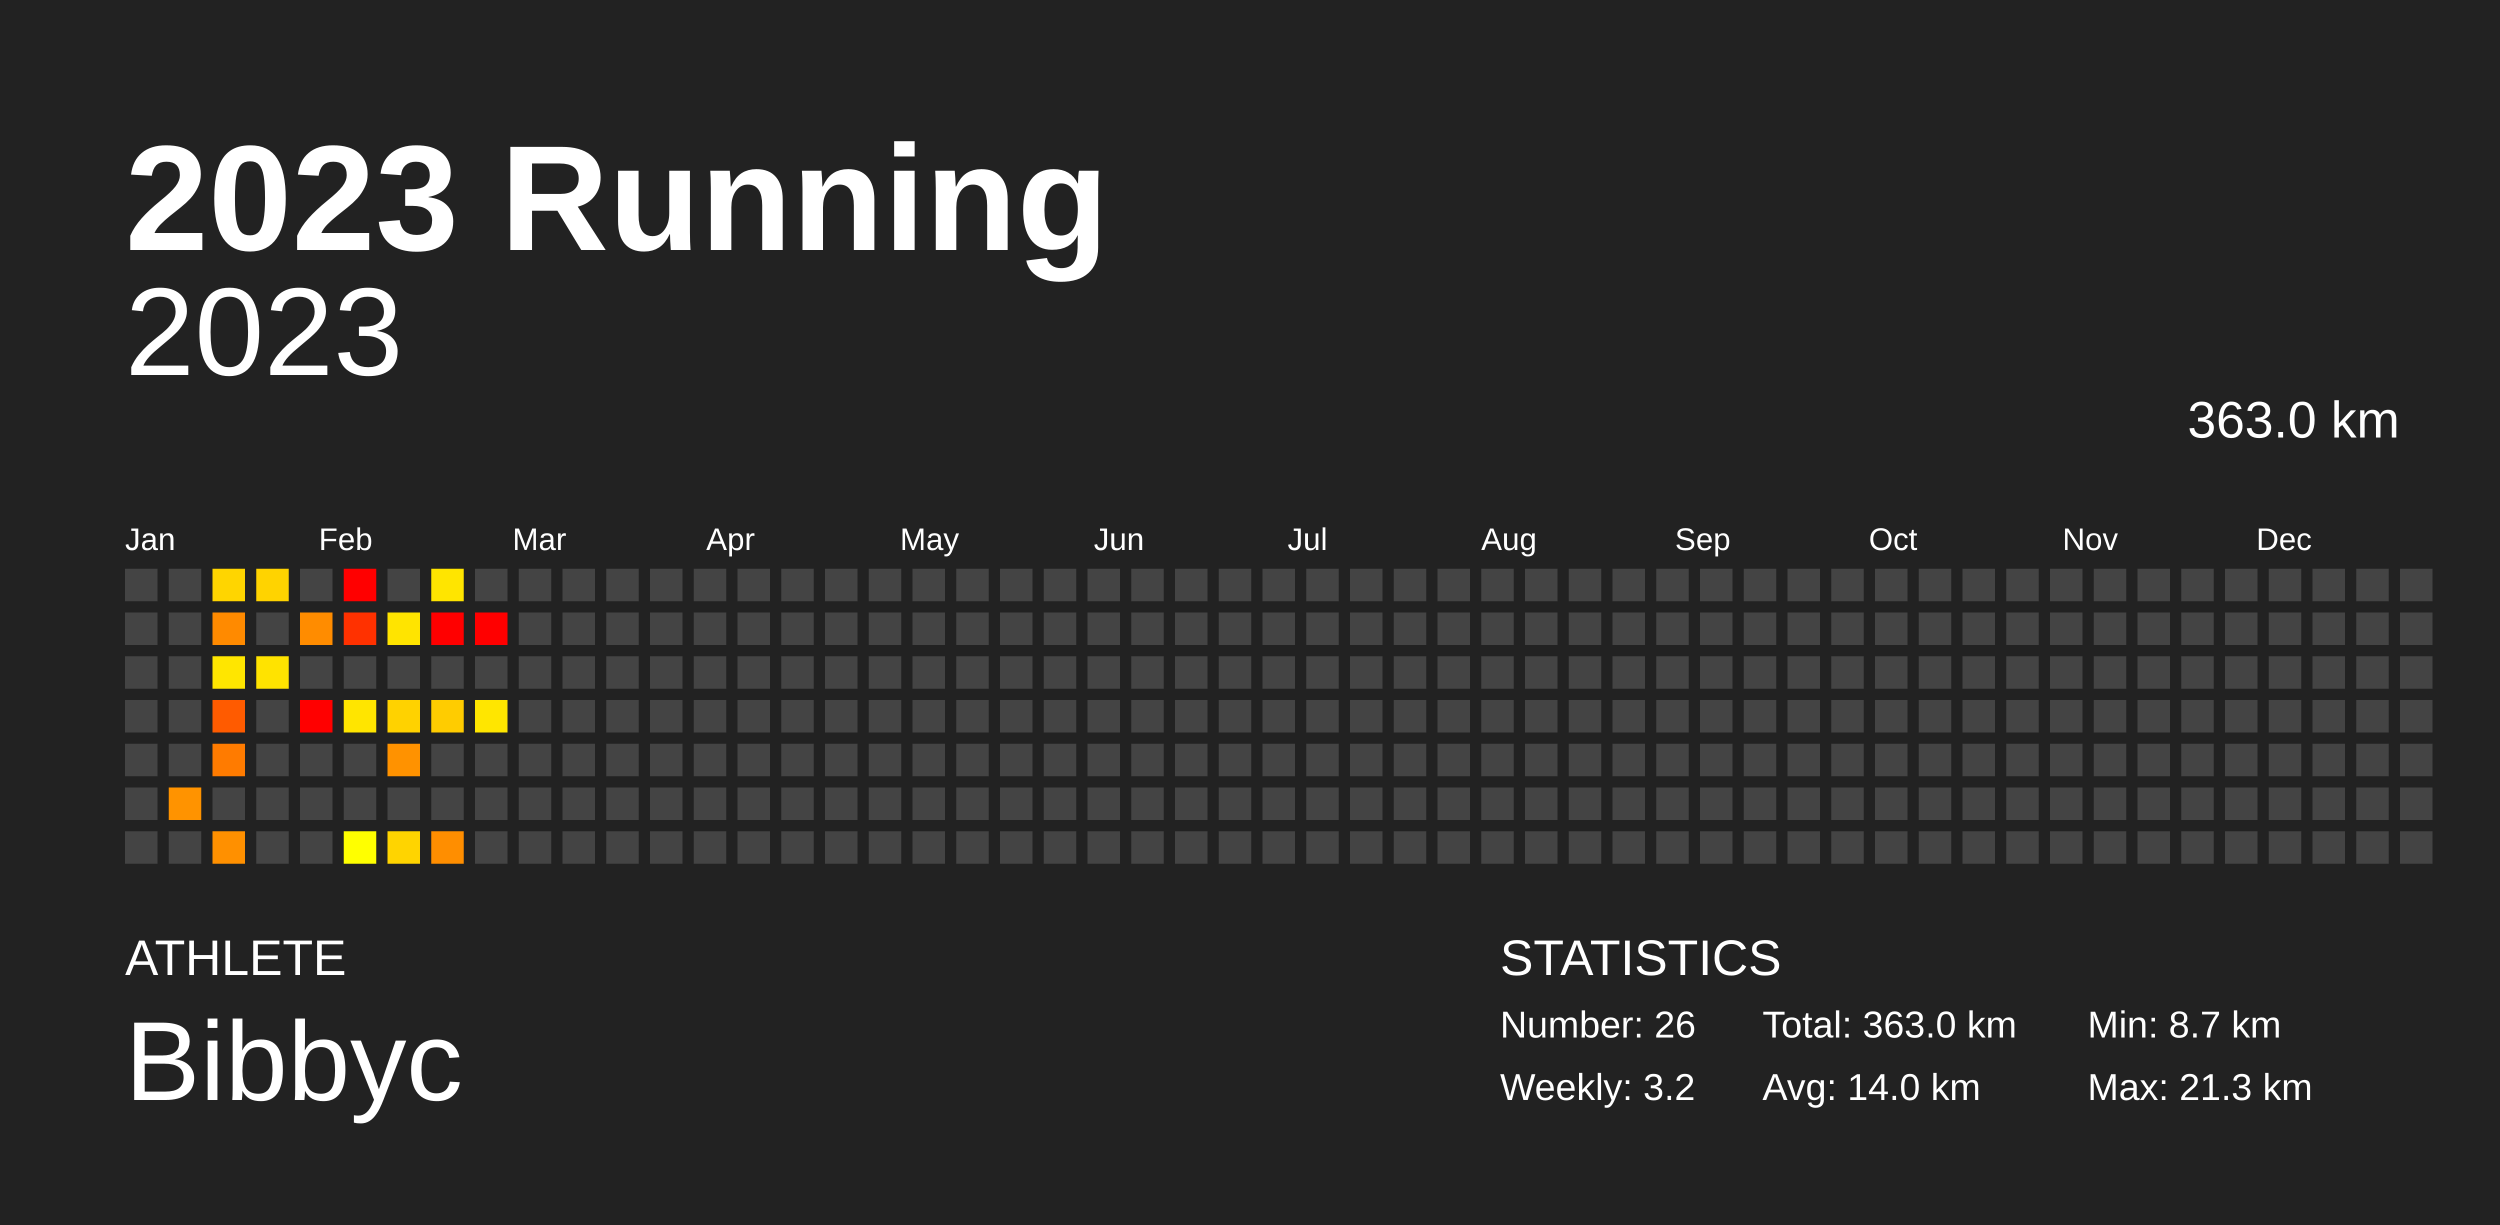
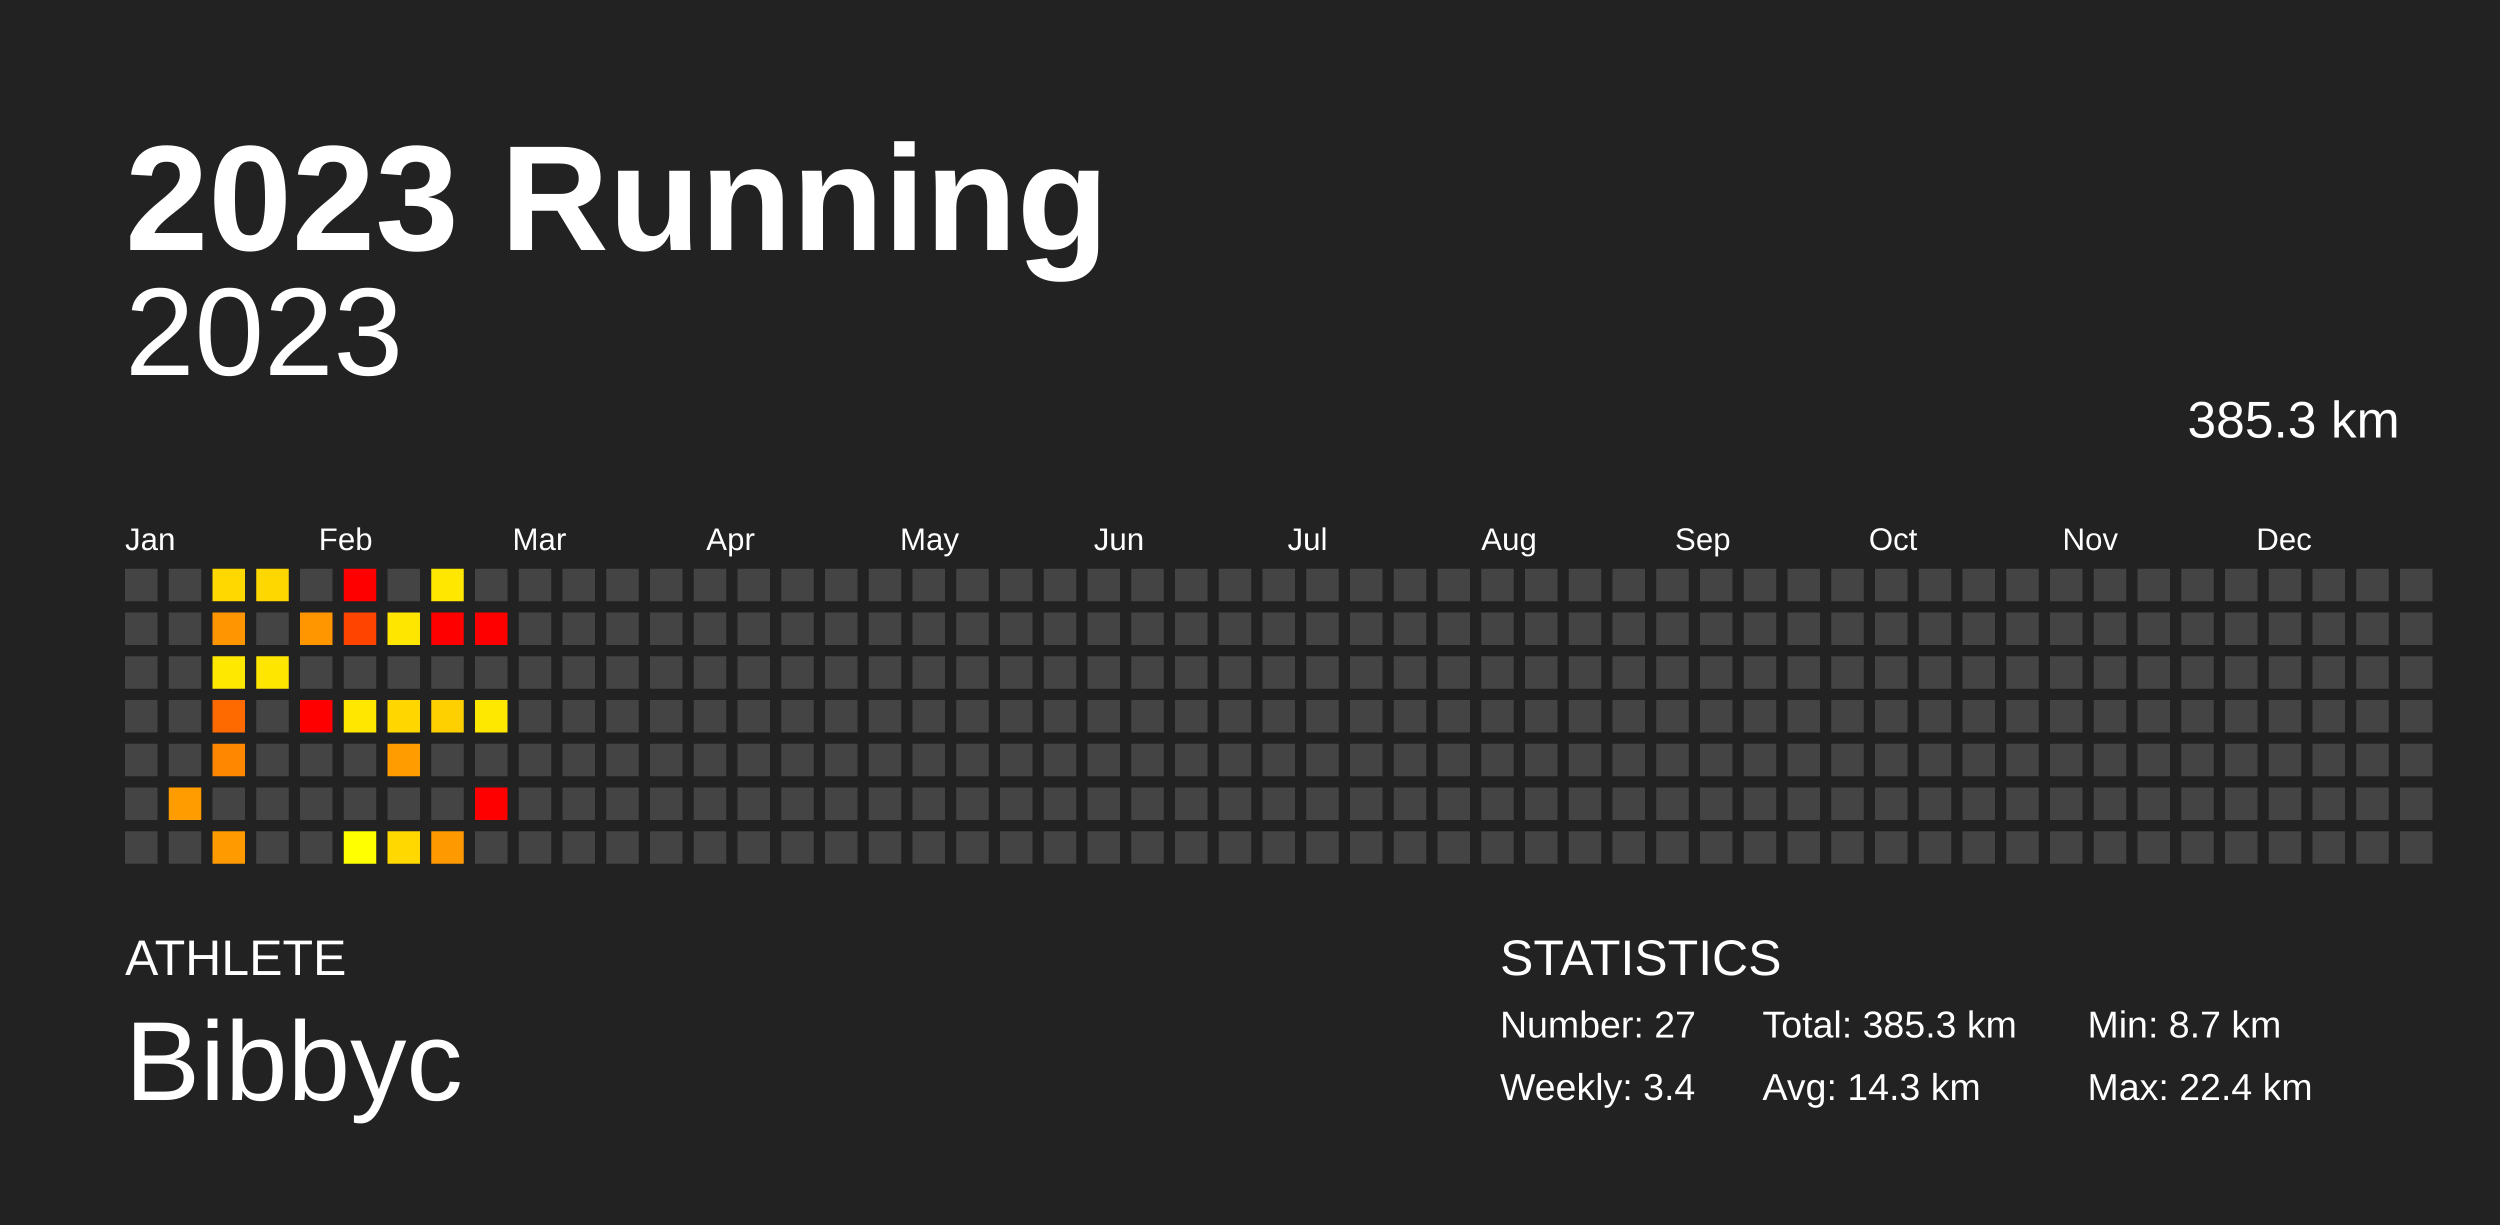
<svg xmlns="http://www.w3.org/2000/svg" baseProfile="full" height="98mm" version="1.1" viewBox="0,0,200,98" width="200mm">
  <defs />
  <rect fill="#222222" height="98" width="200" x="0" y="0" />
  <text fill="#FFFFFF" style="font-size:12px; font-family:Arial; font-weight:bold;" x="10" y="20">2023 Running</text>
  <text fill="#FFFFFF" style="font-size:4px; font-family:Arial" x="10" y="78">ATHLETE</text>
  <text fill="#FFFFFF" style="font-size:9px; font-family:Arial" x="10" y="88">Bibbyc</text>
  <text fill="#FFFFFF" style="font-size:4px; font-family:Arial" x="120" y="78">STATISTICS</text>
-   <text fill="#FFFFFF" style="font-size:3px; font-family:Arial" x="120" y="83">Number: 26</text>
-   <text fill="#FFFFFF" style="font-size:3px; font-family:Arial" x="120" y="88">Weekly: 3.2</text>
-   <text fill="#FFFFFF" style="font-size:3px; font-family:Arial" x="141" y="83">Total: 363.0 km</text>
-   <text fill="#FFFFFF" style="font-size:3px; font-family:Arial" x="141" y="88">Avg: 14.0 km</text>
+   <text fill="#FFFFFF" style="font-size:3px; font-family:Arial" x="120" y="83">Number: 27</text>
+   <text fill="#FFFFFF" style="font-size:3px; font-family:Arial" x="120" y="88">Weekly: 3.4</text>
+   <text fill="#FFFFFF" style="font-size:3px; font-family:Arial" x="141" y="83">Total: 385.3 km</text>
+   <text fill="#FFFFFF" style="font-size:3px; font-family:Arial" x="141" y="88">Avg: 14.3 km</text>
  <text fill="#FFFFFF" style="font-size:3px; font-family:Arial" x="167" y="83">Min: 8.7 km</text>
-   <text fill="#FFFFFF" style="font-size:3px; font-family:Arial" x="167" y="88">Max: 21.3 km</text>
+   <text fill="#FFFFFF" style="font-size:3px; font-family:Arial" x="167" y="88">Max: 22.4 km</text>
  <text alignment-baseline="hanging" fill="#FFFFFF" style="font-size:10.0px; font-family:Arial;" x="10" y="30">2023</text>
-   <text alignment-baseline="hanging" fill="#FFFFFF" style="font-size:4.125px; font-family:Arial;" x="175" y="35">363.0 km</text>
+   <text alignment-baseline="hanging" fill="#FFFFFF" style="font-size:4.125px; font-family:Arial;" x="175" y="35">385.3 km</text>
  <text fill="#FFFFFF" style="font-size:2.5px; font-family:Arial" x="10.0" y="44">Jan</text>
  <text fill="#FFFFFF" style="font-size:2.5px; font-family:Arial" x="25.5" y="44">Feb</text>
  <text fill="#FFFFFF" style="font-size:2.5px; font-family:Arial" x="41.0" y="44">Mar</text>
  <text fill="#FFFFFF" style="font-size:2.5px; font-family:Arial" x="56.5" y="44">Apr</text>
  <text fill="#FFFFFF" style="font-size:2.5px; font-family:Arial" x="72.0" y="44">May</text>
  <text fill="#FFFFFF" style="font-size:2.5px; font-family:Arial" x="87.5" y="44">Jun</text>
  <text fill="#FFFFFF" style="font-size:2.5px; font-family:Arial" x="103.0" y="44">Jul</text>
  <text fill="#FFFFFF" style="font-size:2.5px; font-family:Arial" x="118.5" y="44">Aug</text>
  <text fill="#FFFFFF" style="font-size:2.5px; font-family:Arial" x="134.0" y="44">Sep</text>
  <text fill="#FFFFFF" style="font-size:2.5px; font-family:Arial" x="149.5" y="44">Oct</text>
  <text fill="#FFFFFF" style="font-size:2.5px; font-family:Arial" x="165.0" y="44">Nov</text>
  <text fill="#FFFFFF" style="font-size:2.5px; font-family:Arial" x="180.5" y="44">Dec</text>
  <rect fill="#444444" height="2.6" width="2.6" x="10.0" y="45.5" />
  <rect fill="#444444" height="2.6" width="2.6" x="10.0" y="49.0" />
  <rect fill="#444444" height="2.6" width="2.6" x="10.0" y="52.5" />
  <rect fill="#444444" height="2.6" width="2.6" x="10.0" y="56.0" />
  <rect fill="#444444" height="2.6" width="2.6" x="10.0" y="59.5" />
  <rect fill="#444444" height="2.6" width="2.6" x="10.0" y="63.0" />
  <rect fill="#444444" height="2.6" width="2.6" x="10.0" y="66.5" />
  <rect fill="#444444" height="2.6" width="2.6" x="13.5" y="45.5" />
  <rect fill="#444444" height="2.6" width="2.6" x="13.5" y="49.0" />
  <rect fill="#444444" height="2.6" width="2.6" x="13.5" y="52.5" />
  <rect fill="#444444" height="2.6" width="2.6" x="13.5" y="56.0" />
  <rect fill="#444444" height="2.6" width="2.6" x="13.5" y="59.5" />
-   <rect fill="#ff9300" height="2.6" width="2.6" x="13.5" y="63.0" />
+   <rect fill="#ff9d00" height="2.6" width="2.6" x="13.5" y="63.0" />
  <rect fill="#444444" height="2.6" width="2.6" x="13.5" y="66.5" />
-   <rect fill="#ffd500" height="2.6" width="2.6" x="17.0" y="45.5" />
-   <rect fill="#ff8a00" height="2.6" width="2.6" x="17.0" y="49.0" />
-   <rect fill="#ffe600" height="2.6" width="2.6" x="17.0" y="52.5" />
-   <rect fill="#ff5b00" height="2.6" width="2.6" x="17.0" y="56.0" />
-   <rect fill="#ff7b00" height="2.6" width="2.6" x="17.0" y="59.5" />
+   <rect fill="#ffd800" height="2.6" width="2.6" x="17.0" y="45.5" />
+   <rect fill="#ff9500" height="2.6" width="2.6" x="17.0" y="49.0" />
+   <rect fill="#ffe800" height="2.6" width="2.6" x="17.0" y="52.5" />
+   <rect fill="#ff6a00" height="2.6" width="2.6" x="17.0" y="56.0" />
+   <rect fill="#ff8700" height="2.6" width="2.6" x="17.0" y="59.5" />
  <rect fill="#444444" height="2.6" width="2.6" x="17.0" y="63.0" />
-   <rect fill="#ff9000" height="2.6" width="2.6" x="17.0" y="66.5" />
-   <rect fill="#ffd300" height="2.6" width="2.6" x="20.5" y="45.5" />
+   <rect fill="#ff9a00" height="2.6" width="2.6" x="17.0" y="66.5" />
+   <rect fill="#ffd700" height="2.6" width="2.6" x="20.5" y="45.5" />
  <rect fill="#444444" height="2.6" width="2.6" x="20.5" y="49.0" />
-   <rect fill="#ffe300" height="2.6" width="2.6" x="20.5" y="52.5" />
+   <rect fill="#ffe600" height="2.6" width="2.6" x="20.5" y="52.5" />
  <rect fill="#444444" height="2.6" width="2.6" x="20.5" y="56.0" />
  <rect fill="#444444" height="2.6" width="2.6" x="20.5" y="59.5" />
  <rect fill="#444444" height="2.6" width="2.6" x="20.5" y="63.0" />
  <rect fill="#444444" height="2.6" width="2.6" x="20.5" y="66.5" />
  <rect fill="#444444" height="2.6" width="2.6" x="24.0" y="45.5" />
-   <rect fill="#ff8c00" height="2.6" width="2.6" x="24.0" y="49.0" />
+   <rect fill="#ff9600" height="2.6" width="2.6" x="24.0" y="49.0" />
  <rect fill="#444444" height="2.6" width="2.6" x="24.0" y="52.5" />
  <rect fill="red" height="2.6" width="2.6" x="24.0" y="56.0" />
  <rect fill="#444444" height="2.6" width="2.6" x="24.0" y="59.5" />
  <rect fill="#444444" height="2.6" width="2.6" x="24.0" y="63.0" />
  <rect fill="#444444" height="2.6" width="2.6" x="24.0" y="66.5" />
  <rect fill="red" height="2.6" width="2.6" x="27.5" y="45.5" />
-   <rect fill="#ff3100" height="2.6" width="2.6" x="27.5" y="49.0" />
+   <rect fill="#ff4400" height="2.6" width="2.6" x="27.5" y="49.0" />
  <rect fill="#444444" height="2.6" width="2.6" x="27.5" y="52.5" />
-   <rect fill="#ffe500" height="2.6" width="2.6" x="27.5" y="56.0" />
+   <rect fill="#ffe700" height="2.6" width="2.6" x="27.5" y="56.0" />
  <rect fill="#444444" height="2.6" width="2.6" x="27.5" y="59.5" />
  <rect fill="#444444" height="2.6" width="2.6" x="27.5" y="63.0" />
  <rect fill="#ffff00" height="2.6" width="2.6" x="27.5" y="66.5" />
  <rect fill="#444444" height="2.6" width="2.6" x="31.0" y="45.5" />
-   <rect fill="#ffe400" height="2.6" width="2.6" x="31.0" y="49.0" />
+   <rect fill="#ffe600" height="2.6" width="2.6" x="31.0" y="49.0" />
  <rect fill="#444444" height="2.6" width="2.6" x="31.0" y="52.5" />
-   <rect fill="#ffd200" height="2.6" width="2.6" x="31.0" y="56.0" />
-   <rect fill="#ff9200" height="2.6" width="2.6" x="31.0" y="59.5" />
+   <rect fill="#ffd600" height="2.6" width="2.6" x="31.0" y="56.0" />
+   <rect fill="#ff9c00" height="2.6" width="2.6" x="31.0" y="59.5" />
  <rect fill="#444444" height="2.6" width="2.6" x="31.0" y="63.0" />
-   <rect fill="#ffd400" height="2.6" width="2.6" x="31.0" y="66.5" />
-   <rect fill="#ffe500" height="2.6" width="2.6" x="34.5" y="45.5" />
+   <rect fill="#ffd800" height="2.6" width="2.6" x="31.0" y="66.5" />
+   <rect fill="#ffe700" height="2.6" width="2.6" x="34.5" y="45.5" />
  <rect fill="red" height="2.6" width="2.6" x="34.5" y="49.0" />
  <rect fill="#444444" height="2.6" width="2.6" x="34.5" y="52.5" />
-   <rect fill="#ffcc00" height="2.6" width="2.6" x="34.5" y="56.0" />
+   <rect fill="#ffd000" height="2.6" width="2.6" x="34.5" y="56.0" />
  <rect fill="#444444" height="2.6" width="2.6" x="34.5" y="59.5" />
  <rect fill="#444444" height="2.6" width="2.6" x="34.5" y="63.0" />
-   <rect fill="#ff8e00" height="2.6" width="2.6" x="34.5" y="66.5" />
+   <rect fill="#ff9900" height="2.6" width="2.6" x="34.5" y="66.5" />
  <rect fill="#444444" height="2.6" width="2.6" x="38.0" y="45.5" />
  <rect fill="red" height="2.6" width="2.6" x="38.0" y="49.0" />
  <rect fill="#444444" height="2.6" width="2.6" x="38.0" y="52.5" />
-   <rect fill="#ffe600" height="2.6" width="2.6" x="38.0" y="56.0" />
+   <rect fill="#ffe800" height="2.6" width="2.6" x="38.0" y="56.0" />
  <rect fill="#444444" height="2.6" width="2.6" x="38.0" y="59.5" />
-   <rect fill="#444444" height="2.6" width="2.6" x="38.0" y="63.0" />
+   <rect fill="red" height="2.6" width="2.6" x="38.0" y="63.0" />
  <rect fill="#444444" height="2.6" width="2.6" x="38.0" y="66.5" />
  <rect fill="#444444" height="2.6" width="2.6" x="41.5" y="45.5" />
  <rect fill="#444444" height="2.6" width="2.6" x="41.5" y="49.0" />
  <rect fill="#444444" height="2.6" width="2.6" x="41.5" y="52.5" />
  <rect fill="#444444" height="2.6" width="2.6" x="41.5" y="56.0" />
  <rect fill="#444444" height="2.6" width="2.6" x="41.5" y="59.5" />
  <rect fill="#444444" height="2.6" width="2.6" x="41.5" y="63.0" />
  <rect fill="#444444" height="2.6" width="2.6" x="41.5" y="66.5" />
  <rect fill="#444444" height="2.6" width="2.6" x="45.0" y="45.5" />
  <rect fill="#444444" height="2.6" width="2.6" x="45.0" y="49.0" />
  <rect fill="#444444" height="2.6" width="2.6" x="45.0" y="52.5" />
  <rect fill="#444444" height="2.6" width="2.6" x="45.0" y="56.0" />
  <rect fill="#444444" height="2.6" width="2.6" x="45.0" y="59.5" />
  <rect fill="#444444" height="2.6" width="2.6" x="45.0" y="63.0" />
  <rect fill="#444444" height="2.6" width="2.6" x="45.0" y="66.5" />
  <rect fill="#444444" height="2.6" width="2.6" x="48.5" y="45.5" />
  <rect fill="#444444" height="2.6" width="2.6" x="48.5" y="49.0" />
  <rect fill="#444444" height="2.6" width="2.6" x="48.5" y="52.5" />
  <rect fill="#444444" height="2.6" width="2.6" x="48.5" y="56.0" />
  <rect fill="#444444" height="2.6" width="2.6" x="48.5" y="59.5" />
  <rect fill="#444444" height="2.6" width="2.6" x="48.5" y="63.0" />
  <rect fill="#444444" height="2.6" width="2.6" x="48.5" y="66.5" />
  <rect fill="#444444" height="2.6" width="2.6" x="52.0" y="45.5" />
  <rect fill="#444444" height="2.6" width="2.6" x="52.0" y="49.0" />
  <rect fill="#444444" height="2.6" width="2.6" x="52.0" y="52.5" />
  <rect fill="#444444" height="2.6" width="2.6" x="52.0" y="56.0" />
  <rect fill="#444444" height="2.6" width="2.6" x="52.0" y="59.5" />
  <rect fill="#444444" height="2.6" width="2.6" x="52.0" y="63.0" />
  <rect fill="#444444" height="2.6" width="2.6" x="52.0" y="66.5" />
  <rect fill="#444444" height="2.6" width="2.6" x="55.5" y="45.5" />
  <rect fill="#444444" height="2.6" width="2.6" x="55.5" y="49.0" />
  <rect fill="#444444" height="2.6" width="2.6" x="55.5" y="52.5" />
  <rect fill="#444444" height="2.6" width="2.6" x="55.5" y="56.0" />
  <rect fill="#444444" height="2.6" width="2.6" x="55.5" y="59.5" />
  <rect fill="#444444" height="2.6" width="2.6" x="55.5" y="63.0" />
  <rect fill="#444444" height="2.6" width="2.6" x="55.5" y="66.5" />
  <rect fill="#444444" height="2.6" width="2.6" x="59.0" y="45.5" />
  <rect fill="#444444" height="2.6" width="2.6" x="59.0" y="49.0" />
  <rect fill="#444444" height="2.6" width="2.6" x="59.0" y="52.5" />
  <rect fill="#444444" height="2.6" width="2.6" x="59.0" y="56.0" />
  <rect fill="#444444" height="2.6" width="2.6" x="59.0" y="59.5" />
  <rect fill="#444444" height="2.6" width="2.6" x="59.0" y="63.0" />
  <rect fill="#444444" height="2.6" width="2.6" x="59.0" y="66.5" />
  <rect fill="#444444" height="2.6" width="2.6" x="62.5" y="45.5" />
  <rect fill="#444444" height="2.6" width="2.6" x="62.5" y="49.0" />
  <rect fill="#444444" height="2.6" width="2.6" x="62.5" y="52.5" />
  <rect fill="#444444" height="2.6" width="2.6" x="62.5" y="56.0" />
  <rect fill="#444444" height="2.6" width="2.6" x="62.5" y="59.5" />
  <rect fill="#444444" height="2.6" width="2.6" x="62.5" y="63.0" />
  <rect fill="#444444" height="2.6" width="2.6" x="62.5" y="66.5" />
  <rect fill="#444444" height="2.6" width="2.6" x="66.0" y="45.5" />
  <rect fill="#444444" height="2.6" width="2.6" x="66.0" y="49.0" />
  <rect fill="#444444" height="2.6" width="2.6" x="66.0" y="52.5" />
  <rect fill="#444444" height="2.6" width="2.6" x="66.0" y="56.0" />
  <rect fill="#444444" height="2.6" width="2.6" x="66.0" y="59.5" />
  <rect fill="#444444" height="2.6" width="2.6" x="66.0" y="63.0" />
  <rect fill="#444444" height="2.6" width="2.6" x="66.0" y="66.5" />
  <rect fill="#444444" height="2.6" width="2.6" x="69.5" y="45.5" />
  <rect fill="#444444" height="2.6" width="2.6" x="69.5" y="49.0" />
  <rect fill="#444444" height="2.6" width="2.6" x="69.5" y="52.5" />
  <rect fill="#444444" height="2.6" width="2.6" x="69.5" y="56.0" />
  <rect fill="#444444" height="2.6" width="2.6" x="69.5" y="59.5" />
  <rect fill="#444444" height="2.6" width="2.6" x="69.5" y="63.0" />
  <rect fill="#444444" height="2.6" width="2.6" x="69.5" y="66.5" />
  <rect fill="#444444" height="2.6" width="2.6" x="73.0" y="45.5" />
  <rect fill="#444444" height="2.6" width="2.6" x="73.0" y="49.0" />
  <rect fill="#444444" height="2.6" width="2.6" x="73.0" y="52.5" />
  <rect fill="#444444" height="2.6" width="2.6" x="73.0" y="56.0" />
  <rect fill="#444444" height="2.6" width="2.6" x="73.0" y="59.5" />
  <rect fill="#444444" height="2.6" width="2.6" x="73.0" y="63.0" />
  <rect fill="#444444" height="2.6" width="2.6" x="73.0" y="66.5" />
  <rect fill="#444444" height="2.6" width="2.6" x="76.5" y="45.5" />
  <rect fill="#444444" height="2.6" width="2.6" x="76.5" y="49.0" />
  <rect fill="#444444" height="2.6" width="2.6" x="76.5" y="52.5" />
  <rect fill="#444444" height="2.6" width="2.6" x="76.5" y="56.0" />
  <rect fill="#444444" height="2.6" width="2.6" x="76.5" y="59.5" />
  <rect fill="#444444" height="2.6" width="2.6" x="76.5" y="63.0" />
  <rect fill="#444444" height="2.6" width="2.6" x="76.5" y="66.5" />
  <rect fill="#444444" height="2.6" width="2.6" x="80.0" y="45.5" />
  <rect fill="#444444" height="2.6" width="2.6" x="80.0" y="49.0" />
  <rect fill="#444444" height="2.6" width="2.6" x="80.0" y="52.5" />
  <rect fill="#444444" height="2.6" width="2.6" x="80.0" y="56.0" />
  <rect fill="#444444" height="2.6" width="2.6" x="80.0" y="59.5" />
  <rect fill="#444444" height="2.6" width="2.6" x="80.0" y="63.0" />
  <rect fill="#444444" height="2.6" width="2.6" x="80.0" y="66.5" />
  <rect fill="#444444" height="2.6" width="2.6" x="83.5" y="45.5" />
  <rect fill="#444444" height="2.6" width="2.6" x="83.5" y="49.0" />
  <rect fill="#444444" height="2.6" width="2.6" x="83.5" y="52.5" />
  <rect fill="#444444" height="2.6" width="2.6" x="83.5" y="56.0" />
  <rect fill="#444444" height="2.6" width="2.6" x="83.5" y="59.5" />
  <rect fill="#444444" height="2.6" width="2.6" x="83.5" y="63.0" />
  <rect fill="#444444" height="2.6" width="2.6" x="83.5" y="66.5" />
  <rect fill="#444444" height="2.6" width="2.6" x="87.0" y="45.5" />
  <rect fill="#444444" height="2.6" width="2.6" x="87.0" y="49.0" />
  <rect fill="#444444" height="2.6" width="2.6" x="87.0" y="52.5" />
  <rect fill="#444444" height="2.6" width="2.6" x="87.0" y="56.0" />
  <rect fill="#444444" height="2.6" width="2.6" x="87.0" y="59.5" />
  <rect fill="#444444" height="2.6" width="2.6" x="87.0" y="63.0" />
  <rect fill="#444444" height="2.6" width="2.6" x="87.0" y="66.5" />
  <rect fill="#444444" height="2.6" width="2.6" x="90.5" y="45.5" />
  <rect fill="#444444" height="2.6" width="2.6" x="90.5" y="49.0" />
  <rect fill="#444444" height="2.6" width="2.6" x="90.5" y="52.5" />
  <rect fill="#444444" height="2.6" width="2.6" x="90.5" y="56.0" />
  <rect fill="#444444" height="2.6" width="2.6" x="90.5" y="59.5" />
  <rect fill="#444444" height="2.6" width="2.6" x="90.5" y="63.0" />
  <rect fill="#444444" height="2.6" width="2.6" x="90.5" y="66.5" />
  <rect fill="#444444" height="2.6" width="2.6" x="94.0" y="45.5" />
  <rect fill="#444444" height="2.6" width="2.6" x="94.0" y="49.0" />
  <rect fill="#444444" height="2.6" width="2.6" x="94.0" y="52.5" />
  <rect fill="#444444" height="2.6" width="2.6" x="94.0" y="56.0" />
  <rect fill="#444444" height="2.6" width="2.6" x="94.0" y="59.5" />
  <rect fill="#444444" height="2.6" width="2.6" x="94.0" y="63.0" />
  <rect fill="#444444" height="2.6" width="2.6" x="94.0" y="66.5" />
  <rect fill="#444444" height="2.6" width="2.6" x="97.5" y="45.5" />
  <rect fill="#444444" height="2.6" width="2.6" x="97.5" y="49.0" />
  <rect fill="#444444" height="2.6" width="2.6" x="97.5" y="52.5" />
  <rect fill="#444444" height="2.6" width="2.6" x="97.5" y="56.0" />
  <rect fill="#444444" height="2.6" width="2.6" x="97.5" y="59.5" />
  <rect fill="#444444" height="2.6" width="2.6" x="97.5" y="63.0" />
  <rect fill="#444444" height="2.6" width="2.6" x="97.5" y="66.5" />
  <rect fill="#444444" height="2.6" width="2.6" x="101.0" y="45.5" />
  <rect fill="#444444" height="2.6" width="2.6" x="101.0" y="49.0" />
  <rect fill="#444444" height="2.6" width="2.6" x="101.0" y="52.5" />
  <rect fill="#444444" height="2.6" width="2.6" x="101.0" y="56.0" />
  <rect fill="#444444" height="2.6" width="2.6" x="101.0" y="59.5" />
  <rect fill="#444444" height="2.6" width="2.6" x="101.0" y="63.0" />
  <rect fill="#444444" height="2.6" width="2.6" x="101.0" y="66.5" />
  <rect fill="#444444" height="2.6" width="2.6" x="104.5" y="45.5" />
  <rect fill="#444444" height="2.6" width="2.6" x="104.5" y="49.0" />
  <rect fill="#444444" height="2.6" width="2.6" x="104.5" y="52.5" />
  <rect fill="#444444" height="2.6" width="2.6" x="104.5" y="56.0" />
  <rect fill="#444444" height="2.6" width="2.6" x="104.5" y="59.5" />
  <rect fill="#444444" height="2.6" width="2.6" x="104.5" y="63.0" />
  <rect fill="#444444" height="2.6" width="2.6" x="104.5" y="66.5" />
  <rect fill="#444444" height="2.6" width="2.6" x="108.0" y="45.5" />
  <rect fill="#444444" height="2.6" width="2.6" x="108.0" y="49.0" />
  <rect fill="#444444" height="2.6" width="2.6" x="108.0" y="52.5" />
  <rect fill="#444444" height="2.6" width="2.6" x="108.0" y="56.0" />
  <rect fill="#444444" height="2.6" width="2.6" x="108.0" y="59.5" />
  <rect fill="#444444" height="2.6" width="2.6" x="108.0" y="63.0" />
  <rect fill="#444444" height="2.6" width="2.6" x="108.0" y="66.5" />
  <rect fill="#444444" height="2.6" width="2.6" x="111.5" y="45.5" />
  <rect fill="#444444" height="2.6" width="2.6" x="111.5" y="49.0" />
  <rect fill="#444444" height="2.6" width="2.6" x="111.5" y="52.5" />
  <rect fill="#444444" height="2.6" width="2.6" x="111.5" y="56.0" />
  <rect fill="#444444" height="2.6" width="2.6" x="111.5" y="59.5" />
  <rect fill="#444444" height="2.6" width="2.6" x="111.5" y="63.0" />
  <rect fill="#444444" height="2.6" width="2.6" x="111.5" y="66.5" />
  <rect fill="#444444" height="2.6" width="2.6" x="115.0" y="45.5" />
  <rect fill="#444444" height="2.6" width="2.6" x="115.0" y="49.0" />
  <rect fill="#444444" height="2.6" width="2.6" x="115.0" y="52.5" />
  <rect fill="#444444" height="2.6" width="2.6" x="115.0" y="56.0" />
  <rect fill="#444444" height="2.6" width="2.6" x="115.0" y="59.5" />
  <rect fill="#444444" height="2.6" width="2.6" x="115.0" y="63.0" />
  <rect fill="#444444" height="2.6" width="2.6" x="115.0" y="66.5" />
  <rect fill="#444444" height="2.6" width="2.6" x="118.5" y="45.5" />
  <rect fill="#444444" height="2.6" width="2.6" x="118.5" y="49.0" />
  <rect fill="#444444" height="2.6" width="2.6" x="118.5" y="52.5" />
  <rect fill="#444444" height="2.6" width="2.6" x="118.5" y="56.0" />
  <rect fill="#444444" height="2.6" width="2.6" x="118.5" y="59.5" />
  <rect fill="#444444" height="2.6" width="2.6" x="118.5" y="63.0" />
  <rect fill="#444444" height="2.6" width="2.6" x="118.5" y="66.5" />
  <rect fill="#444444" height="2.6" width="2.6" x="122.0" y="45.5" />
  <rect fill="#444444" height="2.6" width="2.6" x="122.0" y="49.0" />
  <rect fill="#444444" height="2.6" width="2.6" x="122.0" y="52.5" />
  <rect fill="#444444" height="2.6" width="2.6" x="122.0" y="56.0" />
  <rect fill="#444444" height="2.6" width="2.6" x="122.0" y="59.5" />
  <rect fill="#444444" height="2.6" width="2.6" x="122.0" y="63.0" />
  <rect fill="#444444" height="2.6" width="2.6" x="122.0" y="66.5" />
  <rect fill="#444444" height="2.6" width="2.6" x="125.5" y="45.5" />
  <rect fill="#444444" height="2.6" width="2.6" x="125.5" y="49.0" />
  <rect fill="#444444" height="2.6" width="2.6" x="125.5" y="52.5" />
  <rect fill="#444444" height="2.6" width="2.6" x="125.5" y="56.0" />
  <rect fill="#444444" height="2.6" width="2.6" x="125.5" y="59.5" />
  <rect fill="#444444" height="2.6" width="2.6" x="125.5" y="63.0" />
  <rect fill="#444444" height="2.6" width="2.6" x="125.5" y="66.5" />
  <rect fill="#444444" height="2.6" width="2.6" x="129.0" y="45.5" />
  <rect fill="#444444" height="2.6" width="2.6" x="129.0" y="49.0" />
  <rect fill="#444444" height="2.6" width="2.6" x="129.0" y="52.5" />
  <rect fill="#444444" height="2.6" width="2.6" x="129.0" y="56.0" />
  <rect fill="#444444" height="2.6" width="2.6" x="129.0" y="59.5" />
  <rect fill="#444444" height="2.6" width="2.6" x="129.0" y="63.0" />
  <rect fill="#444444" height="2.6" width="2.6" x="129.0" y="66.5" />
  <rect fill="#444444" height="2.6" width="2.6" x="132.5" y="45.5" />
  <rect fill="#444444" height="2.6" width="2.6" x="132.5" y="49.0" />
  <rect fill="#444444" height="2.6" width="2.6" x="132.5" y="52.5" />
  <rect fill="#444444" height="2.6" width="2.6" x="132.5" y="56.0" />
  <rect fill="#444444" height="2.6" width="2.6" x="132.5" y="59.5" />
  <rect fill="#444444" height="2.6" width="2.6" x="132.5" y="63.0" />
  <rect fill="#444444" height="2.6" width="2.6" x="132.5" y="66.5" />
  <rect fill="#444444" height="2.6" width="2.6" x="136.0" y="45.5" />
  <rect fill="#444444" height="2.6" width="2.6" x="136.0" y="49.0" />
  <rect fill="#444444" height="2.6" width="2.6" x="136.0" y="52.5" />
  <rect fill="#444444" height="2.6" width="2.6" x="136.0" y="56.0" />
  <rect fill="#444444" height="2.6" width="2.6" x="136.0" y="59.5" />
  <rect fill="#444444" height="2.6" width="2.6" x="136.0" y="63.0" />
  <rect fill="#444444" height="2.6" width="2.6" x="136.0" y="66.5" />
  <rect fill="#444444" height="2.6" width="2.6" x="139.5" y="45.5" />
  <rect fill="#444444" height="2.6" width="2.6" x="139.5" y="49.0" />
  <rect fill="#444444" height="2.6" width="2.6" x="139.5" y="52.5" />
  <rect fill="#444444" height="2.6" width="2.6" x="139.5" y="56.0" />
  <rect fill="#444444" height="2.6" width="2.6" x="139.5" y="59.5" />
  <rect fill="#444444" height="2.6" width="2.6" x="139.5" y="63.0" />
  <rect fill="#444444" height="2.6" width="2.6" x="139.5" y="66.5" />
  <rect fill="#444444" height="2.6" width="2.6" x="143.0" y="45.5" />
  <rect fill="#444444" height="2.6" width="2.6" x="143.0" y="49.0" />
  <rect fill="#444444" height="2.6" width="2.6" x="143.0" y="52.5" />
  <rect fill="#444444" height="2.6" width="2.6" x="143.0" y="56.0" />
  <rect fill="#444444" height="2.6" width="2.6" x="143.0" y="59.5" />
  <rect fill="#444444" height="2.6" width="2.6" x="143.0" y="63.0" />
  <rect fill="#444444" height="2.6" width="2.6" x="143.0" y="66.5" />
  <rect fill="#444444" height="2.6" width="2.6" x="146.5" y="45.5" />
  <rect fill="#444444" height="2.6" width="2.6" x="146.5" y="49.0" />
  <rect fill="#444444" height="2.6" width="2.6" x="146.5" y="52.5" />
  <rect fill="#444444" height="2.6" width="2.6" x="146.5" y="56.0" />
  <rect fill="#444444" height="2.6" width="2.6" x="146.5" y="59.5" />
  <rect fill="#444444" height="2.6" width="2.6" x="146.5" y="63.0" />
  <rect fill="#444444" height="2.6" width="2.6" x="146.5" y="66.5" />
  <rect fill="#444444" height="2.6" width="2.6" x="150.0" y="45.5" />
  <rect fill="#444444" height="2.6" width="2.6" x="150.0" y="49.0" />
  <rect fill="#444444" height="2.6" width="2.6" x="150.0" y="52.5" />
  <rect fill="#444444" height="2.6" width="2.6" x="150.0" y="56.0" />
  <rect fill="#444444" height="2.6" width="2.6" x="150.0" y="59.5" />
  <rect fill="#444444" height="2.6" width="2.6" x="150.0" y="63.0" />
  <rect fill="#444444" height="2.6" width="2.6" x="150.0" y="66.5" />
  <rect fill="#444444" height="2.6" width="2.6" x="153.5" y="45.5" />
  <rect fill="#444444" height="2.6" width="2.6" x="153.5" y="49.0" />
  <rect fill="#444444" height="2.6" width="2.6" x="153.5" y="52.5" />
  <rect fill="#444444" height="2.6" width="2.6" x="153.5" y="56.0" />
  <rect fill="#444444" height="2.6" width="2.6" x="153.5" y="59.5" />
  <rect fill="#444444" height="2.6" width="2.6" x="153.5" y="63.0" />
  <rect fill="#444444" height="2.6" width="2.6" x="153.5" y="66.5" />
  <rect fill="#444444" height="2.6" width="2.6" x="157.0" y="45.5" />
  <rect fill="#444444" height="2.6" width="2.6" x="157.0" y="49.0" />
  <rect fill="#444444" height="2.6" width="2.6" x="157.0" y="52.5" />
  <rect fill="#444444" height="2.6" width="2.6" x="157.0" y="56.0" />
  <rect fill="#444444" height="2.6" width="2.6" x="157.0" y="59.5" />
  <rect fill="#444444" height="2.6" width="2.6" x="157.0" y="63.0" />
  <rect fill="#444444" height="2.6" width="2.6" x="157.0" y="66.5" />
  <rect fill="#444444" height="2.6" width="2.6" x="160.5" y="45.5" />
  <rect fill="#444444" height="2.6" width="2.6" x="160.5" y="49.0" />
  <rect fill="#444444" height="2.6" width="2.6" x="160.5" y="52.5" />
  <rect fill="#444444" height="2.6" width="2.6" x="160.5" y="56.0" />
  <rect fill="#444444" height="2.6" width="2.6" x="160.5" y="59.5" />
  <rect fill="#444444" height="2.6" width="2.6" x="160.5" y="63.0" />
  <rect fill="#444444" height="2.6" width="2.6" x="160.5" y="66.5" />
  <rect fill="#444444" height="2.6" width="2.6" x="164.0" y="45.5" />
  <rect fill="#444444" height="2.6" width="2.6" x="164.0" y="49.0" />
  <rect fill="#444444" height="2.6" width="2.6" x="164.0" y="52.5" />
  <rect fill="#444444" height="2.6" width="2.6" x="164.0" y="56.0" />
  <rect fill="#444444" height="2.6" width="2.6" x="164.0" y="59.5" />
  <rect fill="#444444" height="2.6" width="2.6" x="164.0" y="63.0" />
  <rect fill="#444444" height="2.6" width="2.6" x="164.0" y="66.5" />
  <rect fill="#444444" height="2.6" width="2.6" x="167.5" y="45.5" />
  <rect fill="#444444" height="2.6" width="2.6" x="167.5" y="49.0" />
  <rect fill="#444444" height="2.6" width="2.6" x="167.5" y="52.5" />
  <rect fill="#444444" height="2.6" width="2.6" x="167.5" y="56.0" />
  <rect fill="#444444" height="2.6" width="2.6" x="167.5" y="59.5" />
  <rect fill="#444444" height="2.6" width="2.6" x="167.5" y="63.0" />
  <rect fill="#444444" height="2.6" width="2.6" x="167.5" y="66.5" />
  <rect fill="#444444" height="2.6" width="2.6" x="171.0" y="45.5" />
  <rect fill="#444444" height="2.6" width="2.6" x="171.0" y="49.0" />
  <rect fill="#444444" height="2.6" width="2.6" x="171.0" y="52.5" />
  <rect fill="#444444" height="2.6" width="2.6" x="171.0" y="56.0" />
  <rect fill="#444444" height="2.6" width="2.6" x="171.0" y="59.5" />
  <rect fill="#444444" height="2.6" width="2.6" x="171.0" y="63.0" />
  <rect fill="#444444" height="2.6" width="2.6" x="171.0" y="66.5" />
  <rect fill="#444444" height="2.6" width="2.6" x="174.5" y="45.5" />
  <rect fill="#444444" height="2.6" width="2.6" x="174.5" y="49.0" />
  <rect fill="#444444" height="2.6" width="2.6" x="174.5" y="52.5" />
  <rect fill="#444444" height="2.6" width="2.6" x="174.5" y="56.0" />
  <rect fill="#444444" height="2.6" width="2.6" x="174.5" y="59.5" />
  <rect fill="#444444" height="2.6" width="2.6" x="174.5" y="63.0" />
  <rect fill="#444444" height="2.6" width="2.6" x="174.5" y="66.5" />
  <rect fill="#444444" height="2.6" width="2.6" x="178.0" y="45.5" />
  <rect fill="#444444" height="2.6" width="2.6" x="178.0" y="49.0" />
  <rect fill="#444444" height="2.6" width="2.6" x="178.0" y="52.5" />
  <rect fill="#444444" height="2.6" width="2.6" x="178.0" y="56.0" />
  <rect fill="#444444" height="2.6" width="2.6" x="178.0" y="59.5" />
  <rect fill="#444444" height="2.6" width="2.6" x="178.0" y="63.0" />
  <rect fill="#444444" height="2.6" width="2.6" x="178.0" y="66.5" />
  <rect fill="#444444" height="2.6" width="2.6" x="181.5" y="45.5" />
  <rect fill="#444444" height="2.6" width="2.6" x="181.5" y="49.0" />
  <rect fill="#444444" height="2.6" width="2.6" x="181.5" y="52.5" />
  <rect fill="#444444" height="2.6" width="2.6" x="181.5" y="56.0" />
  <rect fill="#444444" height="2.6" width="2.6" x="181.5" y="59.5" />
  <rect fill="#444444" height="2.6" width="2.6" x="181.5" y="63.0" />
  <rect fill="#444444" height="2.6" width="2.6" x="181.5" y="66.5" />
  <rect fill="#444444" height="2.6" width="2.6" x="185.0" y="45.5" />
  <rect fill="#444444" height="2.6" width="2.6" x="185.0" y="49.0" />
  <rect fill="#444444" height="2.6" width="2.6" x="185.0" y="52.5" />
  <rect fill="#444444" height="2.6" width="2.6" x="185.0" y="56.0" />
  <rect fill="#444444" height="2.6" width="2.6" x="185.0" y="59.5" />
  <rect fill="#444444" height="2.6" width="2.6" x="185.0" y="63.0" />
  <rect fill="#444444" height="2.6" width="2.6" x="185.0" y="66.5" />
  <rect fill="#444444" height="2.6" width="2.6" x="188.5" y="45.5" />
  <rect fill="#444444" height="2.6" width="2.6" x="188.5" y="49.0" />
  <rect fill="#444444" height="2.6" width="2.6" x="188.5" y="52.5" />
  <rect fill="#444444" height="2.6" width="2.6" x="188.5" y="56.0" />
  <rect fill="#444444" height="2.6" width="2.6" x="188.5" y="59.5" />
  <rect fill="#444444" height="2.6" width="2.6" x="188.5" y="63.0" />
  <rect fill="#444444" height="2.6" width="2.6" x="188.5" y="66.5" />
  <rect fill="#444444" height="2.6" width="2.6" x="192.0" y="45.5" />
  <rect fill="#444444" height="2.6" width="2.6" x="192.0" y="49.0" />
  <rect fill="#444444" height="2.6" width="2.6" x="192.0" y="52.5" />
  <rect fill="#444444" height="2.6" width="2.6" x="192.0" y="56.0" />
  <rect fill="#444444" height="2.6" width="2.6" x="192.0" y="59.5" />
  <rect fill="#444444" height="2.6" width="2.6" x="192.0" y="63.0" />
  <rect fill="#444444" height="2.6" width="2.6" x="192.0" y="66.5" />
</svg>
